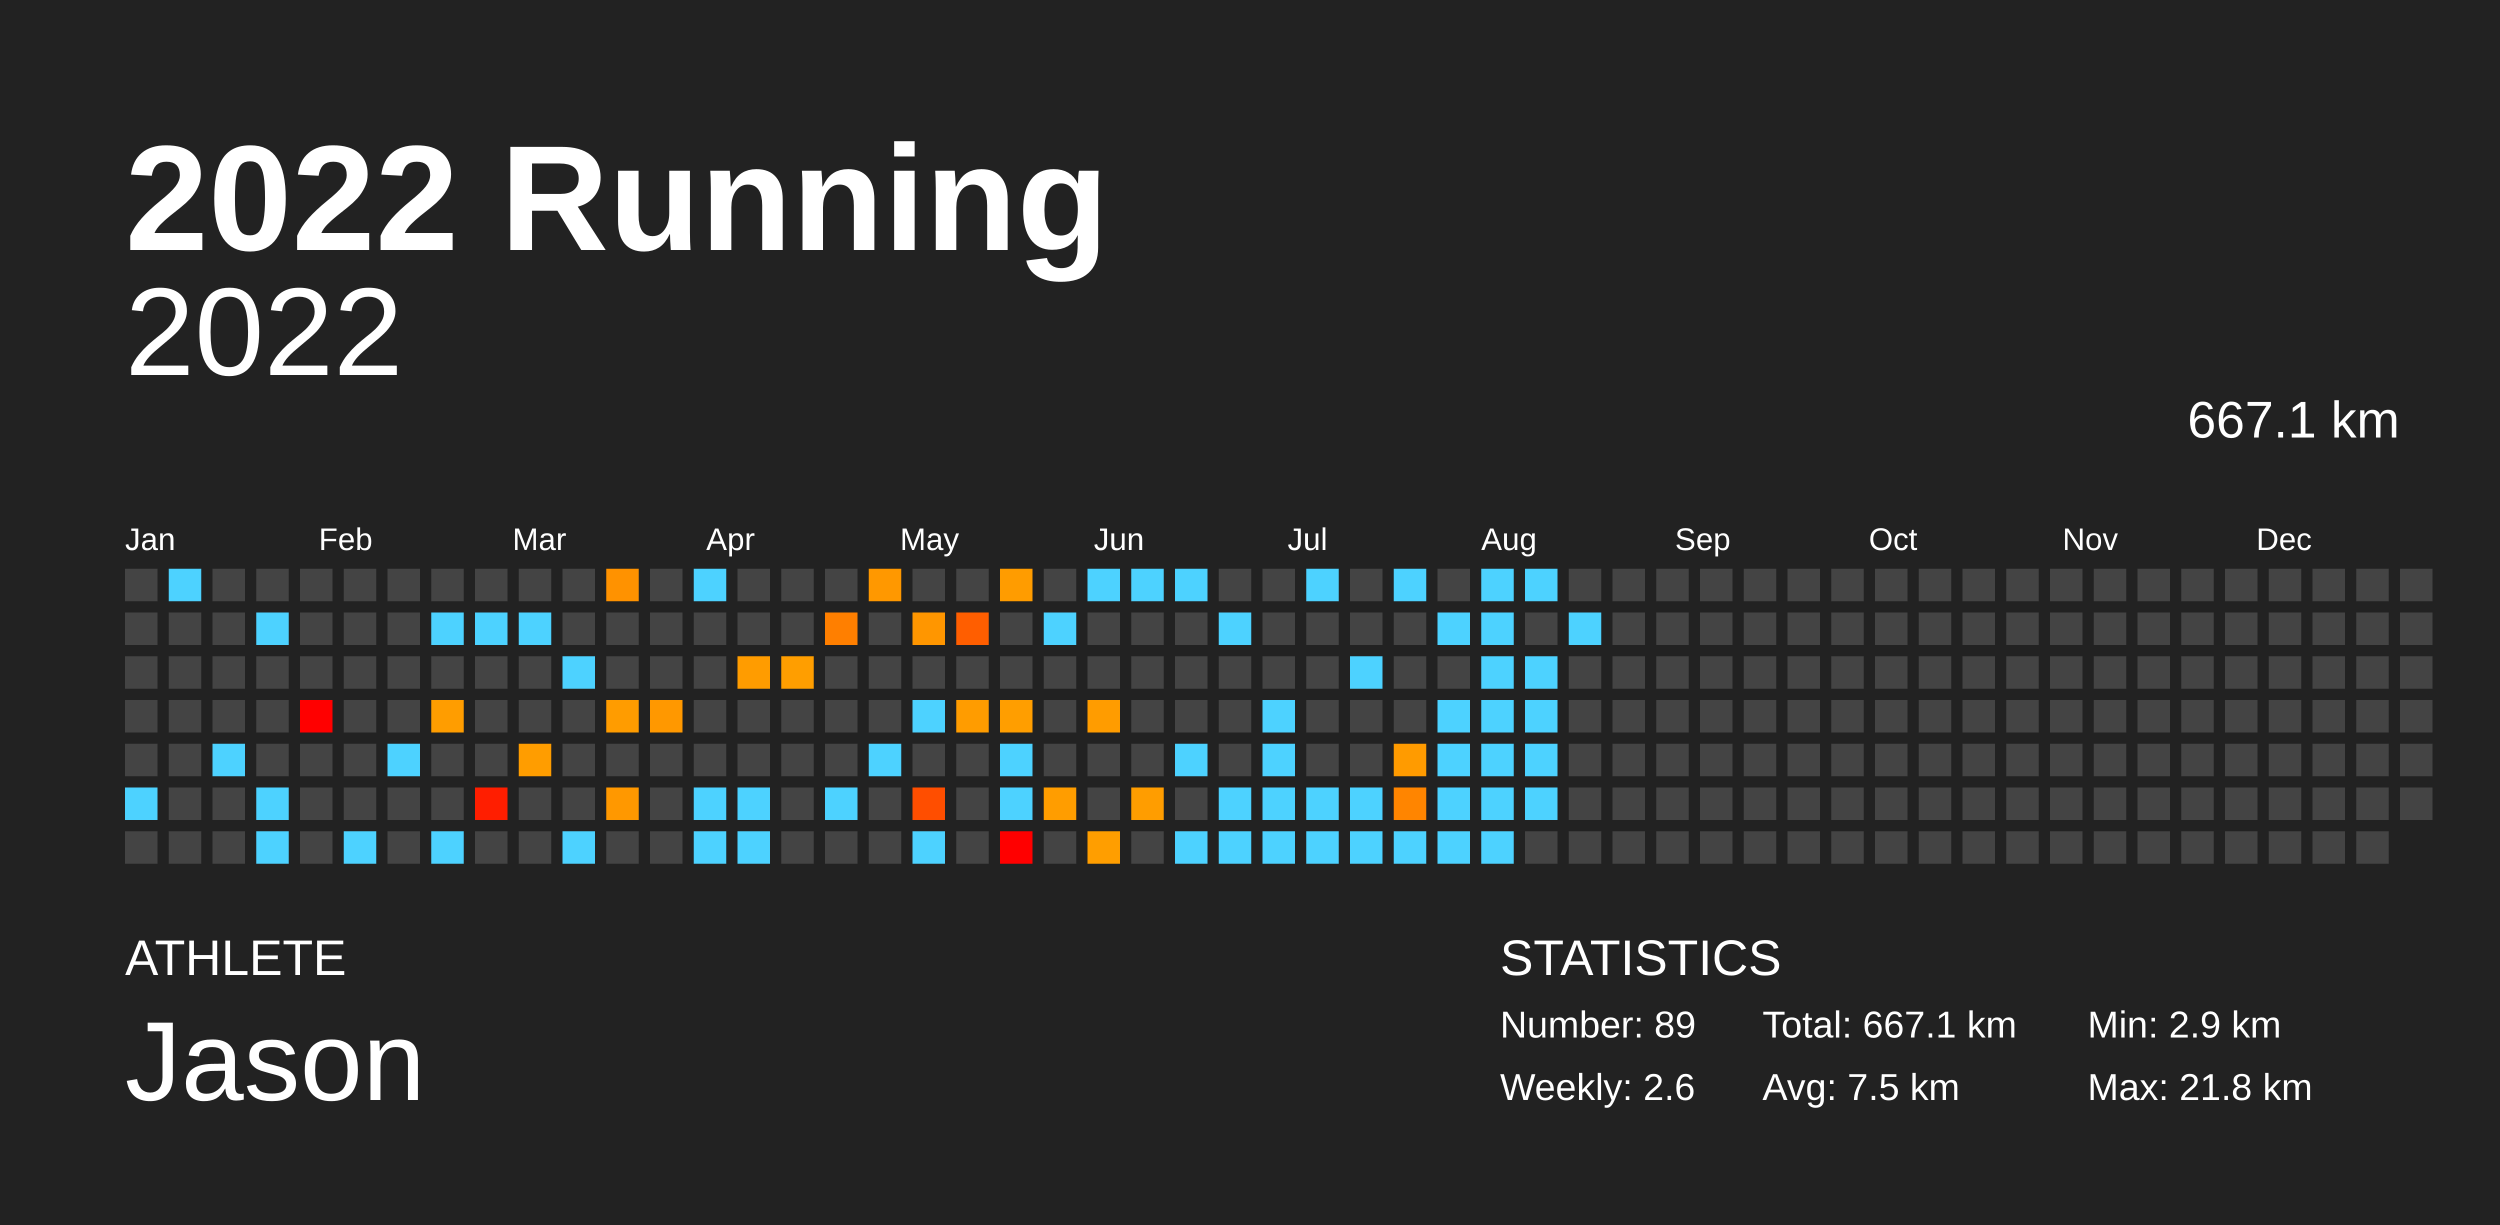
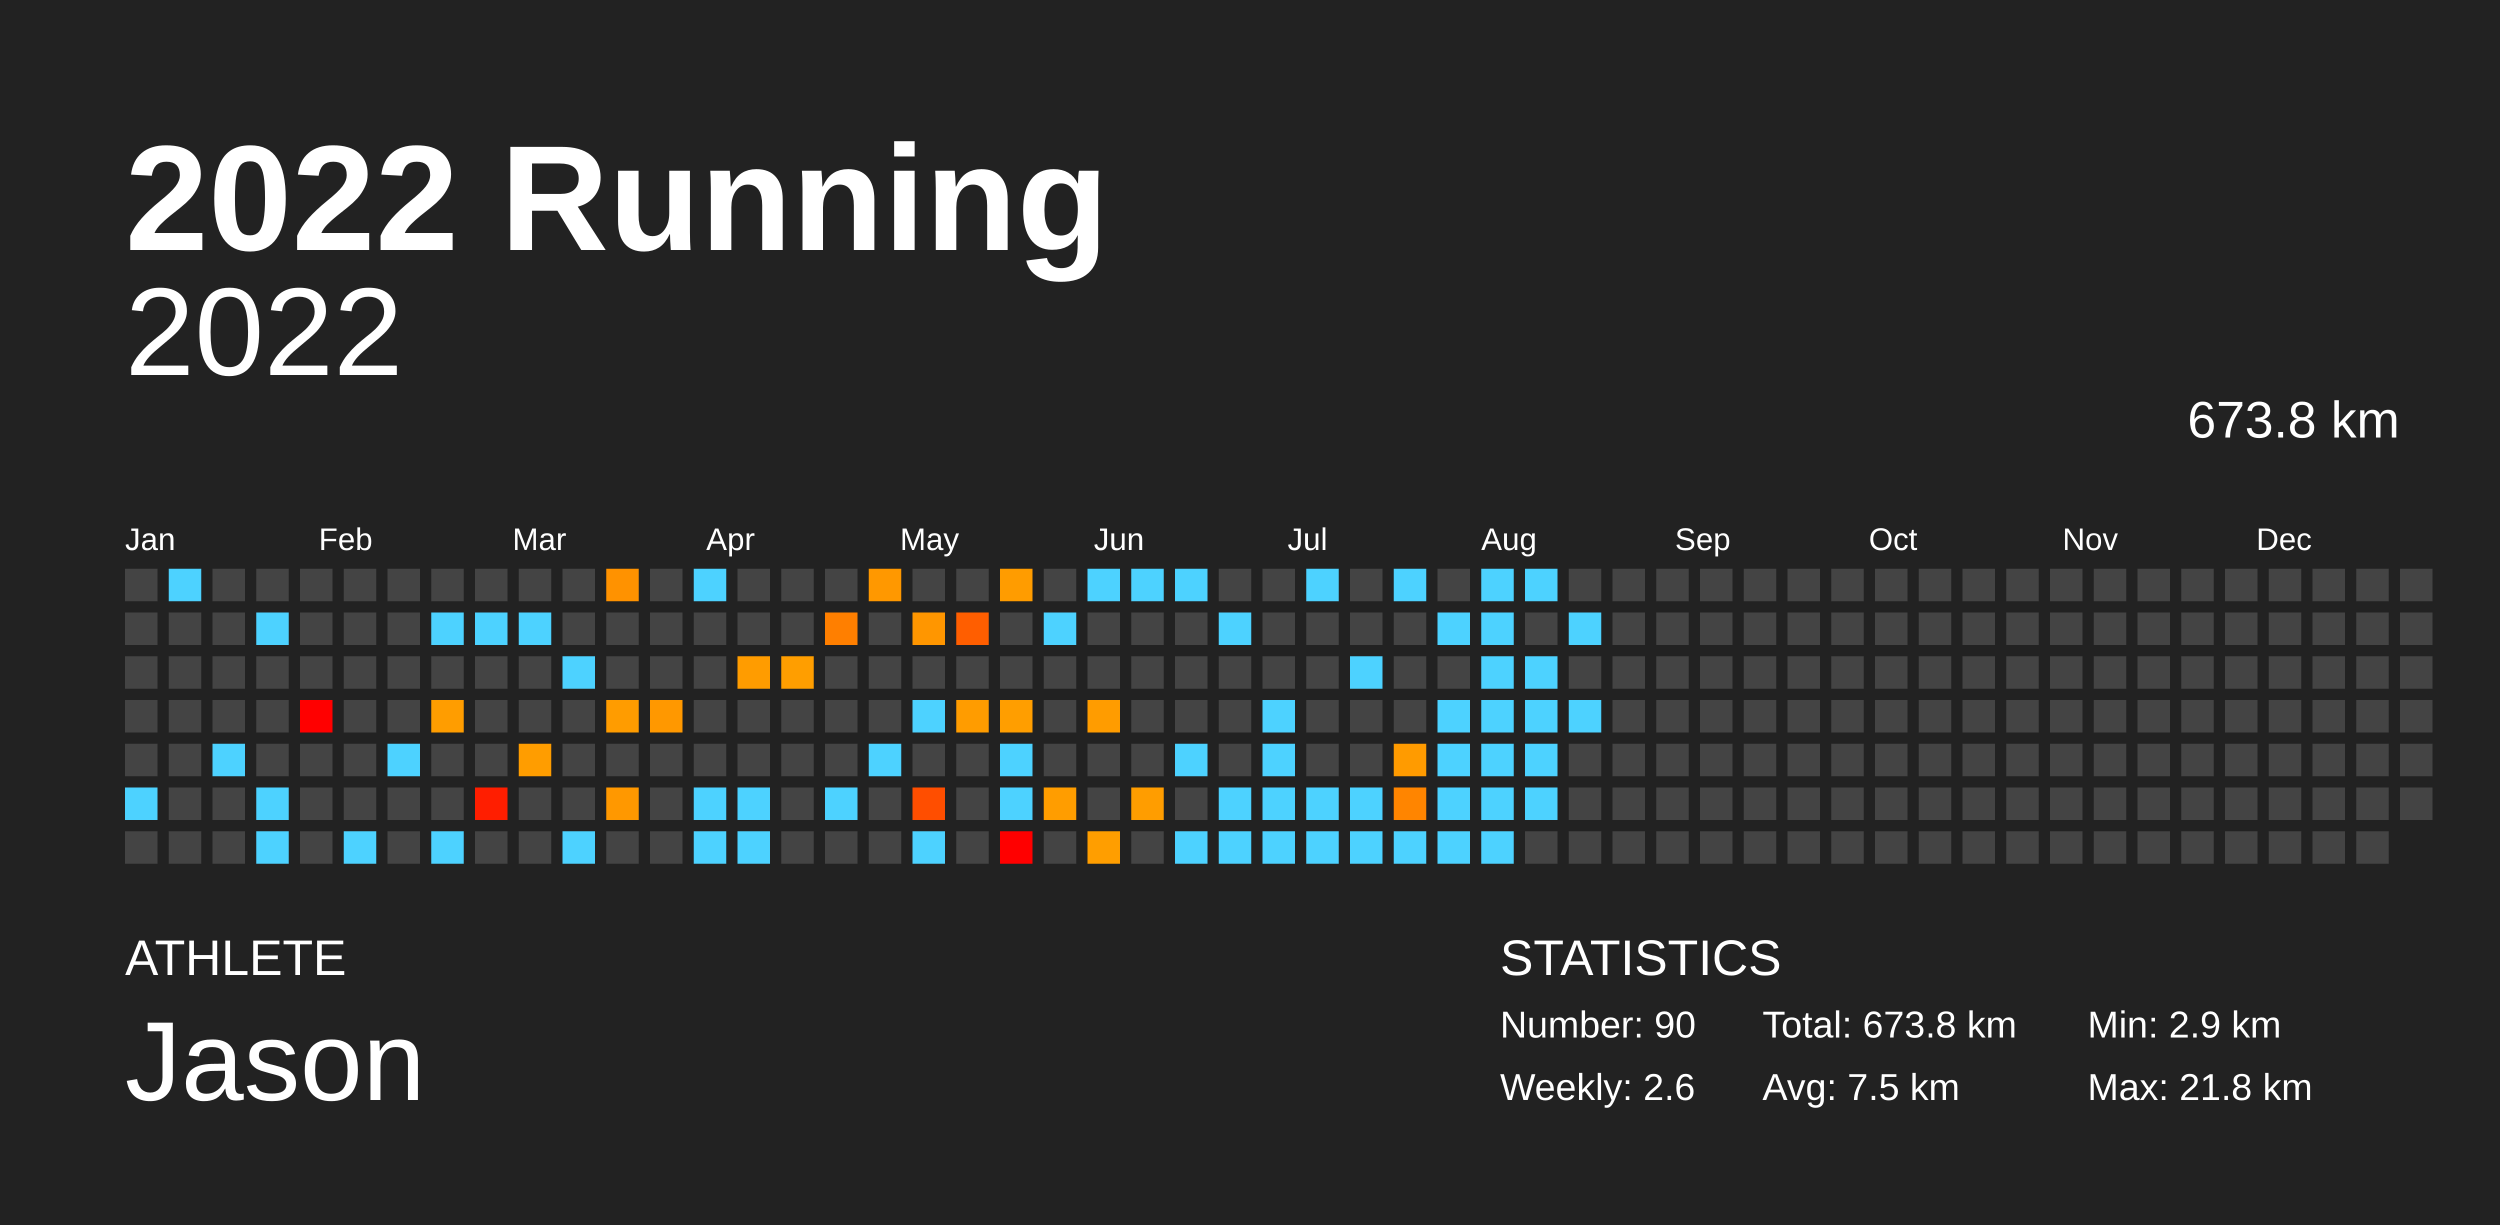
<svg xmlns="http://www.w3.org/2000/svg" baseProfile="full" height="98mm" version="1.1" viewBox="0,0,200,98" width="200mm">
  <defs />
  <rect fill="#222222" height="98" width="200" x="0" y="0" />
  <text fill="#FFFFFF" style="font-size:12px; font-family:Arial; font-weight:bold;" x="10" y="20">2022 Running</text>
  <text fill="#FFFFFF" style="font-size:4px; font-family:Arial" x="10" y="78">ATHLETE</text>
  <text fill="#FFFFFF" style="font-size:9px; font-family:Arial" x="10" y="88">Jason</text>
  <text fill="#FFFFFF" style="font-size:4px; font-family:Arial" x="120" y="78">STATISTICS</text>
-   <text fill="#FFFFFF" style="font-size:3px; font-family:Arial" x="120" y="83">Number: 89</text>
+   <text fill="#FFFFFF" style="font-size:3px; font-family:Arial" x="120" y="83">Number: 90</text>
  <text fill="#FFFFFF" style="font-size:3px; font-family:Arial" x="120" y="88">Weekly: 2.6</text>
-   <text fill="#FFFFFF" style="font-size:3px; font-family:Arial" x="141" y="83">Total: 667.1 km</text>
+   <text fill="#FFFFFF" style="font-size:3px; font-family:Arial" x="141" y="83">Total: 673.8 km</text>
  <text fill="#FFFFFF" style="font-size:3px; font-family:Arial" x="141" y="88">Avg: 7.5 km</text>
  <text fill="#FFFFFF" style="font-size:3px; font-family:Arial" x="167" y="83">Min: 2.9 km</text>
  <text fill="#FFFFFF" style="font-size:3px; font-family:Arial" x="167" y="88">Max: 21.8 km</text>
  <text alignment-baseline="hanging" fill="#FFFFFF" style="font-size:10.0px; font-family:Arial;" x="10" y="30">2022</text>
-   <text alignment-baseline="hanging" fill="#FFFFFF" style="font-size:4.125px; font-family:Arial;" x="175" y="35">667.1 km</text>
+   <text alignment-baseline="hanging" fill="#FFFFFF" style="font-size:4.125px; font-family:Arial;" x="175" y="35">673.8 km</text>
  <text fill="#FFFFFF" style="font-size:2.5px; font-family:Arial" x="10.0" y="44">Jan</text>
  <text fill="#FFFFFF" style="font-size:2.5px; font-family:Arial" x="25.5" y="44">Feb</text>
  <text fill="#FFFFFF" style="font-size:2.5px; font-family:Arial" x="41.0" y="44">Mar</text>
  <text fill="#FFFFFF" style="font-size:2.5px; font-family:Arial" x="56.5" y="44">Apr</text>
  <text fill="#FFFFFF" style="font-size:2.5px; font-family:Arial" x="72.0" y="44">May</text>
  <text fill="#FFFFFF" style="font-size:2.5px; font-family:Arial" x="87.5" y="44">Jun</text>
  <text fill="#FFFFFF" style="font-size:2.5px; font-family:Arial" x="103.0" y="44">Jul</text>
  <text fill="#FFFFFF" style="font-size:2.5px; font-family:Arial" x="118.5" y="44">Aug</text>
  <text fill="#FFFFFF" style="font-size:2.5px; font-family:Arial" x="134.0" y="44">Sep</text>
  <text fill="#FFFFFF" style="font-size:2.5px; font-family:Arial" x="149.5" y="44">Oct</text>
  <text fill="#FFFFFF" style="font-size:2.5px; font-family:Arial" x="165.0" y="44">Nov</text>
  <text fill="#FFFFFF" style="font-size:2.5px; font-family:Arial" x="180.5" y="44">Dec</text>
  <rect fill="#444444" height="2.6" width="2.6" x="10.0" y="45.5" />
  <rect fill="#444444" height="2.6" width="2.6" x="10.0" y="49.0" />
  <rect fill="#444444" height="2.6" width="2.6" x="10.0" y="52.5" />
  <rect fill="#444444" height="2.6" width="2.6" x="10.0" y="56.0" />
  <rect fill="#444444" height="2.6" width="2.6" x="10.0" y="59.5" />
  <rect fill="#4dd2ff" height="2.6" width="2.6" x="10.0" y="63.0" />
  <rect fill="#444444" height="2.6" width="2.6" x="10.0" y="66.5" />
  <rect fill="#4dd2ff" height="2.6" width="2.6" x="13.5" y="45.5" />
  <rect fill="#444444" height="2.6" width="2.6" x="13.5" y="49.0" />
  <rect fill="#444444" height="2.6" width="2.6" x="13.5" y="52.5" />
  <rect fill="#444444" height="2.6" width="2.6" x="13.5" y="56.0" />
  <rect fill="#444444" height="2.6" width="2.6" x="13.5" y="59.5" />
  <rect fill="#444444" height="2.6" width="2.6" x="13.5" y="63.0" />
  <rect fill="#444444" height="2.6" width="2.6" x="13.5" y="66.5" />
  <rect fill="#444444" height="2.6" width="2.6" x="17.0" y="45.5" />
  <rect fill="#444444" height="2.6" width="2.6" x="17.0" y="49.0" />
  <rect fill="#444444" height="2.6" width="2.6" x="17.0" y="52.5" />
  <rect fill="#444444" height="2.6" width="2.6" x="17.0" y="56.0" />
  <rect fill="#4dd2ff" height="2.6" width="2.6" x="17.0" y="59.5" />
  <rect fill="#444444" height="2.6" width="2.6" x="17.0" y="63.0" />
  <rect fill="#444444" height="2.6" width="2.6" x="17.0" y="66.5" />
  <rect fill="#444444" height="2.6" width="2.6" x="20.5" y="45.5" />
  <rect fill="#4dd2ff" height="2.6" width="2.6" x="20.5" y="49.0" />
  <rect fill="#444444" height="2.6" width="2.6" x="20.5" y="52.5" />
  <rect fill="#444444" height="2.6" width="2.6" x="20.5" y="56.0" />
  <rect fill="#444444" height="2.6" width="2.6" x="20.5" y="59.5" />
  <rect fill="#4dd2ff" height="2.6" width="2.6" x="20.5" y="63.0" />
  <rect fill="#4dd2ff" height="2.6" width="2.6" x="20.5" y="66.5" />
  <rect fill="#444444" height="2.6" width="2.6" x="24.0" y="45.5" />
  <rect fill="#444444" height="2.6" width="2.6" x="24.0" y="49.0" />
  <rect fill="#444444" height="2.6" width="2.6" x="24.0" y="52.5" />
  <rect fill="red" height="2.6" width="2.6" x="24.0" y="56.0" />
  <rect fill="#444444" height="2.6" width="2.6" x="24.0" y="59.5" />
  <rect fill="#444444" height="2.6" width="2.6" x="24.0" y="63.0" />
  <rect fill="#444444" height="2.6" width="2.6" x="24.0" y="66.5" />
  <rect fill="#444444" height="2.6" width="2.6" x="27.5" y="45.5" />
  <rect fill="#444444" height="2.6" width="2.6" x="27.5" y="49.0" />
  <rect fill="#444444" height="2.6" width="2.6" x="27.5" y="52.5" />
  <rect fill="#444444" height="2.6" width="2.6" x="27.5" y="56.0" />
  <rect fill="#444444" height="2.6" width="2.6" x="27.5" y="59.5" />
  <rect fill="#444444" height="2.6" width="2.6" x="27.5" y="63.0" />
  <rect fill="#4dd2ff" height="2.6" width="2.6" x="27.5" y="66.5" />
  <rect fill="#444444" height="2.6" width="2.6" x="31.0" y="45.5" />
  <rect fill="#444444" height="2.6" width="2.6" x="31.0" y="49.0" />
  <rect fill="#444444" height="2.6" width="2.6" x="31.0" y="52.5" />
  <rect fill="#444444" height="2.6" width="2.6" x="31.0" y="56.0" />
  <rect fill="#4dd2ff" height="2.6" width="2.6" x="31.0" y="59.5" />
  <rect fill="#444444" height="2.6" width="2.6" x="31.0" y="63.0" />
  <rect fill="#444444" height="2.6" width="2.6" x="31.0" y="66.5" />
  <rect fill="#444444" height="2.6" width="2.6" x="34.5" y="45.5" />
  <rect fill="#4dd2ff" height="2.6" width="2.6" x="34.5" y="49.0" />
  <rect fill="#444444" height="2.6" width="2.6" x="34.5" y="52.5" />
  <rect fill="#ff9d00" height="2.6" width="2.6" x="34.5" y="56.0" />
  <rect fill="#444444" height="2.6" width="2.6" x="34.5" y="59.5" />
  <rect fill="#444444" height="2.6" width="2.6" x="34.5" y="63.0" />
  <rect fill="#4dd2ff" height="2.6" width="2.6" x="34.5" y="66.5" />
  <rect fill="#444444" height="2.6" width="2.6" x="38.0" y="45.5" />
  <rect fill="#4dd2ff" height="2.6" width="2.6" x="38.0" y="49.0" />
  <rect fill="#444444" height="2.6" width="2.6" x="38.0" y="52.5" />
  <rect fill="#444444" height="2.6" width="2.6" x="38.0" y="56.0" />
  <rect fill="#444444" height="2.6" width="2.6" x="38.0" y="59.5" />
  <rect fill="#ff1e00" height="2.6" width="2.6" x="38.0" y="63.0" />
  <rect fill="#444444" height="2.6" width="2.6" x="38.0" y="66.5" />
  <rect fill="#444444" height="2.6" width="2.6" x="41.5" y="45.5" />
  <rect fill="#4dd2ff" height="2.6" width="2.6" x="41.5" y="49.0" />
  <rect fill="#444444" height="2.6" width="2.6" x="41.5" y="52.5" />
  <rect fill="#444444" height="2.6" width="2.6" x="41.5" y="56.0" />
  <rect fill="#ff9d00" height="2.6" width="2.6" x="41.5" y="59.5" />
  <rect fill="#444444" height="2.6" width="2.6" x="41.5" y="63.0" />
  <rect fill="#444444" height="2.6" width="2.6" x="41.5" y="66.5" />
  <rect fill="#444444" height="2.6" width="2.6" x="45.0" y="45.5" />
  <rect fill="#444444" height="2.6" width="2.6" x="45.0" y="49.0" />
  <rect fill="#4dd2ff" height="2.6" width="2.6" x="45.0" y="52.5" />
  <rect fill="#444444" height="2.6" width="2.6" x="45.0" y="56.0" />
  <rect fill="#444444" height="2.6" width="2.6" x="45.0" y="59.5" />
  <rect fill="#444444" height="2.6" width="2.6" x="45.0" y="63.0" />
  <rect fill="#4dd2ff" height="2.6" width="2.6" x="45.0" y="66.5" />
  <rect fill="#ff9200" height="2.6" width="2.6" x="48.5" y="45.5" />
  <rect fill="#444444" height="2.6" width="2.6" x="48.5" y="49.0" />
  <rect fill="#444444" height="2.6" width="2.6" x="48.5" y="52.5" />
  <rect fill="#ff9c00" height="2.6" width="2.6" x="48.5" y="56.0" />
  <rect fill="#444444" height="2.6" width="2.6" x="48.5" y="59.5" />
  <rect fill="#ff9800" height="2.6" width="2.6" x="48.5" y="63.0" />
  <rect fill="#444444" height="2.6" width="2.6" x="48.5" y="66.5" />
  <rect fill="#444444" height="2.6" width="2.6" x="52.0" y="45.5" />
  <rect fill="#444444" height="2.6" width="2.6" x="52.0" y="49.0" />
  <rect fill="#444444" height="2.6" width="2.6" x="52.0" y="52.5" />
  <rect fill="#ff9800" height="2.6" width="2.6" x="52.0" y="56.0" />
  <rect fill="#444444" height="2.6" width="2.6" x="52.0" y="59.5" />
  <rect fill="#444444" height="2.6" width="2.6" x="52.0" y="63.0" />
  <rect fill="#444444" height="2.6" width="2.6" x="52.0" y="66.5" />
  <rect fill="#4dd2ff" height="2.6" width="2.6" x="55.5" y="45.5" />
  <rect fill="#444444" height="2.6" width="2.6" x="55.5" y="49.0" />
  <rect fill="#444444" height="2.6" width="2.6" x="55.5" y="52.5" />
  <rect fill="#444444" height="2.6" width="2.6" x="55.5" y="56.0" />
  <rect fill="#444444" height="2.6" width="2.6" x="55.5" y="59.5" />
  <rect fill="#4dd2ff" height="2.6" width="2.6" x="55.5" y="63.0" />
  <rect fill="#4dd2ff" height="2.6" width="2.6" x="55.5" y="66.5" />
  <rect fill="#444444" height="2.6" width="2.6" x="59.0" y="45.5" />
  <rect fill="#444444" height="2.6" width="2.6" x="59.0" y="49.0" />
  <rect fill="#ff9c00" height="2.6" width="2.6" x="59.0" y="52.5" />
  <rect fill="#444444" height="2.6" width="2.6" x="59.0" y="56.0" />
  <rect fill="#444444" height="2.6" width="2.6" x="59.0" y="59.5" />
  <rect fill="#4dd2ff" height="2.6" width="2.6" x="59.0" y="63.0" />
  <rect fill="#4dd2ff" height="2.6" width="2.6" x="59.0" y="66.5" />
  <rect fill="#444444" height="2.6" width="2.6" x="62.5" y="45.5" />
  <rect fill="#444444" height="2.6" width="2.6" x="62.5" y="49.0" />
  <rect fill="#ff9e00" height="2.6" width="2.6" x="62.5" y="52.5" />
  <rect fill="#444444" height="2.6" width="2.6" x="62.5" y="56.0" />
  <rect fill="#444444" height="2.6" width="2.6" x="62.5" y="59.5" />
  <rect fill="#444444" height="2.6" width="2.6" x="62.5" y="63.0" />
  <rect fill="#444444" height="2.6" width="2.6" x="62.5" y="66.5" />
  <rect fill="#444444" height="2.6" width="2.6" x="66.0" y="45.5" />
  <rect fill="#ff7f00" height="2.6" width="2.6" x="66.0" y="49.0" />
  <rect fill="#444444" height="2.6" width="2.6" x="66.0" y="52.5" />
  <rect fill="#444444" height="2.6" width="2.6" x="66.0" y="56.0" />
  <rect fill="#444444" height="2.6" width="2.6" x="66.0" y="59.5" />
  <rect fill="#4dd2ff" height="2.6" width="2.6" x="66.0" y="63.0" />
  <rect fill="#444444" height="2.6" width="2.6" x="66.0" y="66.5" />
  <rect fill="#ff9800" height="2.6" width="2.6" x="69.5" y="45.5" />
  <rect fill="#444444" height="2.6" width="2.6" x="69.5" y="49.0" />
  <rect fill="#444444" height="2.6" width="2.6" x="69.5" y="52.5" />
  <rect fill="#444444" height="2.6" width="2.6" x="69.5" y="56.0" />
  <rect fill="#4dd2ff" height="2.6" width="2.6" x="69.5" y="59.5" />
  <rect fill="#444444" height="2.6" width="2.6" x="69.5" y="63.0" />
  <rect fill="#444444" height="2.6" width="2.6" x="69.5" y="66.5" />
  <rect fill="#444444" height="2.6" width="2.6" x="73.0" y="45.5" />
  <rect fill="#ff9600" height="2.6" width="2.6" x="73.0" y="49.0" />
  <rect fill="#444444" height="2.6" width="2.6" x="73.0" y="52.5" />
  <rect fill="#4dd2ff" height="2.6" width="2.6" x="73.0" y="56.0" />
  <rect fill="#444444" height="2.6" width="2.6" x="73.0" y="59.5" />
  <rect fill="#ff4e00" height="2.6" width="2.6" x="73.0" y="63.0" />
  <rect fill="#4dd2ff" height="2.6" width="2.6" x="73.0" y="66.5" />
  <rect fill="#444444" height="2.6" width="2.6" x="76.5" y="45.5" />
  <rect fill="#ff5e00" height="2.6" width="2.6" x="76.5" y="49.0" />
  <rect fill="#444444" height="2.6" width="2.6" x="76.5" y="52.5" />
  <rect fill="#ff9c00" height="2.6" width="2.6" x="76.5" y="56.0" />
  <rect fill="#444444" height="2.6" width="2.6" x="76.5" y="59.5" />
  <rect fill="#444444" height="2.6" width="2.6" x="76.5" y="63.0" />
  <rect fill="#444444" height="2.6" width="2.6" x="76.5" y="66.5" />
  <rect fill="#ff9c00" height="2.6" width="2.6" x="80.0" y="45.5" />
  <rect fill="#444444" height="2.6" width="2.6" x="80.0" y="49.0" />
  <rect fill="#444444" height="2.6" width="2.6" x="80.0" y="52.5" />
  <rect fill="#ff9e00" height="2.6" width="2.6" x="80.0" y="56.0" />
  <rect fill="#4dd2ff" height="2.6" width="2.6" x="80.0" y="59.5" />
  <rect fill="#4dd2ff" height="2.6" width="2.6" x="80.0" y="63.0" />
  <rect fill="red" height="2.6" width="2.6" x="80.0" y="66.5" />
  <rect fill="#444444" height="2.6" width="2.6" x="83.5" y="45.5" />
  <rect fill="#4dd2ff" height="2.6" width="2.6" x="83.5" y="49.0" />
  <rect fill="#444444" height="2.6" width="2.6" x="83.5" y="52.5" />
  <rect fill="#444444" height="2.6" width="2.6" x="83.5" y="56.0" />
  <rect fill="#444444" height="2.6" width="2.6" x="83.5" y="59.5" />
  <rect fill="#ff9d00" height="2.6" width="2.6" x="83.5" y="63.0" />
  <rect fill="#444444" height="2.6" width="2.6" x="83.5" y="66.5" />
  <rect fill="#4dd2ff" height="2.6" width="2.6" x="87.0" y="45.5" />
  <rect fill="#444444" height="2.6" width="2.6" x="87.0" y="49.0" />
  <rect fill="#444444" height="2.6" width="2.6" x="87.0" y="52.5" />
  <rect fill="#ff9c00" height="2.6" width="2.6" x="87.0" y="56.0" />
  <rect fill="#444444" height="2.6" width="2.6" x="87.0" y="59.5" />
  <rect fill="#444444" height="2.6" width="2.6" x="87.0" y="63.0" />
  <rect fill="#ff9e00" height="2.6" width="2.6" x="87.0" y="66.5" />
  <rect fill="#4dd2ff" height="2.6" width="2.6" x="90.5" y="45.5" />
  <rect fill="#444444" height="2.6" width="2.6" x="90.5" y="49.0" />
  <rect fill="#444444" height="2.6" width="2.6" x="90.5" y="52.5" />
  <rect fill="#444444" height="2.6" width="2.6" x="90.5" y="56.0" />
  <rect fill="#444444" height="2.6" width="2.6" x="90.5" y="59.5" />
  <rect fill="#ff9d00" height="2.6" width="2.6" x="90.5" y="63.0" />
  <rect fill="#444444" height="2.6" width="2.6" x="90.5" y="66.5" />
  <rect fill="#4dd2ff" height="2.6" width="2.6" x="94.0" y="45.5" />
  <rect fill="#444444" height="2.6" width="2.6" x="94.0" y="49.0" />
  <rect fill="#444444" height="2.6" width="2.6" x="94.0" y="52.5" />
  <rect fill="#444444" height="2.6" width="2.6" x="94.0" y="56.0" />
  <rect fill="#4dd2ff" height="2.6" width="2.6" x="94.0" y="59.5" />
  <rect fill="#444444" height="2.6" width="2.6" x="94.0" y="63.0" />
  <rect fill="#4dd2ff" height="2.6" width="2.6" x="94.0" y="66.5" />
  <rect fill="#444444" height="2.6" width="2.6" x="97.5" y="45.5" />
  <rect fill="#4dd2ff" height="2.6" width="2.6" x="97.5" y="49.0" />
  <rect fill="#444444" height="2.6" width="2.6" x="97.5" y="52.5" />
  <rect fill="#444444" height="2.6" width="2.6" x="97.5" y="56.0" />
  <rect fill="#444444" height="2.6" width="2.6" x="97.5" y="59.5" />
  <rect fill="#4dd2ff" height="2.6" width="2.6" x="97.5" y="63.0" />
  <rect fill="#4dd2ff" height="2.6" width="2.6" x="97.5" y="66.5" />
  <rect fill="#444444" height="2.6" width="2.6" x="101.0" y="45.5" />
  <rect fill="#444444" height="2.6" width="2.6" x="101.0" y="49.0" />
  <rect fill="#444444" height="2.6" width="2.6" x="101.0" y="52.5" />
  <rect fill="#4dd2ff" height="2.6" width="2.6" x="101.0" y="56.0" />
  <rect fill="#4dd2ff" height="2.6" width="2.6" x="101.0" y="59.5" />
  <rect fill="#4dd2ff" height="2.6" width="2.6" x="101.0" y="63.0" />
  <rect fill="#4dd2ff" height="2.6" width="2.6" x="101.0" y="66.5" />
  <rect fill="#4dd2ff" height="2.6" width="2.6" x="104.5" y="45.5" />
  <rect fill="#444444" height="2.6" width="2.6" x="104.5" y="49.0" />
  <rect fill="#444444" height="2.6" width="2.6" x="104.5" y="52.5" />
  <rect fill="#444444" height="2.6" width="2.6" x="104.5" y="56.0" />
  <rect fill="#444444" height="2.6" width="2.6" x="104.5" y="59.5" />
  <rect fill="#4dd2ff" height="2.6" width="2.6" x="104.5" y="63.0" />
  <rect fill="#4dd2ff" height="2.6" width="2.6" x="104.5" y="66.5" />
  <rect fill="#444444" height="2.6" width="2.6" x="108.0" y="45.5" />
  <rect fill="#444444" height="2.6" width="2.6" x="108.0" y="49.0" />
  <rect fill="#4dd2ff" height="2.6" width="2.6" x="108.0" y="52.5" />
  <rect fill="#444444" height="2.6" width="2.6" x="108.0" y="56.0" />
  <rect fill="#444444" height="2.6" width="2.6" x="108.0" y="59.5" />
  <rect fill="#4dd2ff" height="2.6" width="2.6" x="108.0" y="63.0" />
  <rect fill="#4dd2ff" height="2.6" width="2.6" x="108.0" y="66.5" />
  <rect fill="#4dd2ff" height="2.6" width="2.6" x="111.5" y="45.5" />
  <rect fill="#444444" height="2.6" width="2.6" x="111.5" y="49.0" />
  <rect fill="#444444" height="2.6" width="2.6" x="111.5" y="52.5" />
  <rect fill="#444444" height="2.6" width="2.6" x="111.5" y="56.0" />
  <rect fill="#ff9b00" height="2.6" width="2.6" x="111.5" y="59.5" />
  <rect fill="#ff8500" height="2.6" width="2.6" x="111.5" y="63.0" />
  <rect fill="#4dd2ff" height="2.6" width="2.6" x="111.5" y="66.5" />
  <rect fill="#444444" height="2.6" width="2.6" x="115.0" y="45.5" />
  <rect fill="#4dd2ff" height="2.6" width="2.6" x="115.0" y="49.0" />
  <rect fill="#444444" height="2.6" width="2.6" x="115.0" y="52.5" />
  <rect fill="#4dd2ff" height="2.6" width="2.6" x="115.0" y="56.0" />
  <rect fill="#4dd2ff" height="2.6" width="2.6" x="115.0" y="59.5" />
  <rect fill="#4dd2ff" height="2.6" width="2.6" x="115.0" y="63.0" />
  <rect fill="#4dd2ff" height="2.6" width="2.6" x="115.0" y="66.5" />
  <rect fill="#4dd2ff" height="2.6" width="2.6" x="118.5" y="45.5" />
  <rect fill="#4dd2ff" height="2.6" width="2.6" x="118.5" y="49.0" />
  <rect fill="#4dd2ff" height="2.6" width="2.6" x="118.5" y="52.5" />
  <rect fill="#4dd2ff" height="2.6" width="2.6" x="118.5" y="56.0" />
  <rect fill="#4dd2ff" height="2.6" width="2.6" x="118.5" y="59.5" />
  <rect fill="#4dd2ff" height="2.6" width="2.6" x="118.5" y="63.0" />
  <rect fill="#4dd2ff" height="2.6" width="2.6" x="118.5" y="66.5" />
  <rect fill="#4dd2ff" height="2.6" width="2.6" x="122.0" y="45.5" />
  <rect fill="#444444" height="2.6" width="2.6" x="122.0" y="49.0" />
  <rect fill="#4dd2ff" height="2.6" width="2.6" x="122.0" y="52.5" />
  <rect fill="#4dd2ff" height="2.6" width="2.6" x="122.0" y="56.0" />
  <rect fill="#4dd2ff" height="2.6" width="2.6" x="122.0" y="59.5" />
  <rect fill="#4dd2ff" height="2.6" width="2.6" x="122.0" y="63.0" />
  <rect fill="#444444" height="2.6" width="2.6" x="122.0" y="66.5" />
  <rect fill="#444444" height="2.6" width="2.6" x="125.5" y="45.5" />
  <rect fill="#4dd2ff" height="2.6" width="2.6" x="125.5" y="49.0" />
  <rect fill="#444444" height="2.6" width="2.6" x="125.5" y="52.5" />
-   <rect fill="#444444" height="2.6" width="2.6" x="125.5" y="56.0" />
+   <rect fill="#4dd2ff" height="2.6" width="2.6" x="125.5" y="56.0" />
  <rect fill="#444444" height="2.6" width="2.6" x="125.5" y="59.5" />
  <rect fill="#444444" height="2.6" width="2.6" x="125.5" y="63.0" />
  <rect fill="#444444" height="2.6" width="2.6" x="125.5" y="66.5" />
  <rect fill="#444444" height="2.6" width="2.6" x="129.0" y="45.5" />
  <rect fill="#444444" height="2.6" width="2.6" x="129.0" y="49.0" />
  <rect fill="#444444" height="2.6" width="2.6" x="129.0" y="52.5" />
  <rect fill="#444444" height="2.6" width="2.6" x="129.0" y="56.0" />
  <rect fill="#444444" height="2.6" width="2.6" x="129.0" y="59.5" />
  <rect fill="#444444" height="2.6" width="2.6" x="129.0" y="63.0" />
  <rect fill="#444444" height="2.6" width="2.6" x="129.0" y="66.5" />
  <rect fill="#444444" height="2.6" width="2.6" x="132.5" y="45.5" />
  <rect fill="#444444" height="2.6" width="2.6" x="132.5" y="49.0" />
  <rect fill="#444444" height="2.6" width="2.6" x="132.5" y="52.5" />
  <rect fill="#444444" height="2.6" width="2.6" x="132.5" y="56.0" />
  <rect fill="#444444" height="2.6" width="2.6" x="132.5" y="59.5" />
  <rect fill="#444444" height="2.6" width="2.6" x="132.5" y="63.0" />
  <rect fill="#444444" height="2.6" width="2.6" x="132.5" y="66.5" />
  <rect fill="#444444" height="2.6" width="2.6" x="136.0" y="45.5" />
  <rect fill="#444444" height="2.6" width="2.6" x="136.0" y="49.0" />
  <rect fill="#444444" height="2.6" width="2.6" x="136.0" y="52.5" />
  <rect fill="#444444" height="2.6" width="2.6" x="136.0" y="56.0" />
  <rect fill="#444444" height="2.6" width="2.6" x="136.0" y="59.5" />
  <rect fill="#444444" height="2.6" width="2.6" x="136.0" y="63.0" />
  <rect fill="#444444" height="2.6" width="2.6" x="136.0" y="66.5" />
  <rect fill="#444444" height="2.6" width="2.6" x="139.5" y="45.5" />
  <rect fill="#444444" height="2.6" width="2.6" x="139.5" y="49.0" />
  <rect fill="#444444" height="2.6" width="2.6" x="139.5" y="52.5" />
  <rect fill="#444444" height="2.6" width="2.6" x="139.5" y="56.0" />
  <rect fill="#444444" height="2.6" width="2.6" x="139.5" y="59.5" />
  <rect fill="#444444" height="2.6" width="2.6" x="139.5" y="63.0" />
  <rect fill="#444444" height="2.6" width="2.6" x="139.5" y="66.5" />
  <rect fill="#444444" height="2.6" width="2.6" x="143.0" y="45.5" />
  <rect fill="#444444" height="2.6" width="2.6" x="143.0" y="49.0" />
  <rect fill="#444444" height="2.6" width="2.6" x="143.0" y="52.5" />
  <rect fill="#444444" height="2.6" width="2.6" x="143.0" y="56.0" />
  <rect fill="#444444" height="2.6" width="2.6" x="143.0" y="59.5" />
  <rect fill="#444444" height="2.6" width="2.6" x="143.0" y="63.0" />
  <rect fill="#444444" height="2.6" width="2.6" x="143.0" y="66.5" />
  <rect fill="#444444" height="2.6" width="2.6" x="146.5" y="45.5" />
  <rect fill="#444444" height="2.6" width="2.6" x="146.5" y="49.0" />
  <rect fill="#444444" height="2.6" width="2.6" x="146.5" y="52.5" />
  <rect fill="#444444" height="2.6" width="2.6" x="146.5" y="56.0" />
  <rect fill="#444444" height="2.6" width="2.6" x="146.5" y="59.5" />
  <rect fill="#444444" height="2.6" width="2.6" x="146.5" y="63.0" />
  <rect fill="#444444" height="2.6" width="2.6" x="146.5" y="66.5" />
  <rect fill="#444444" height="2.6" width="2.6" x="150.0" y="45.5" />
  <rect fill="#444444" height="2.6" width="2.6" x="150.0" y="49.0" />
  <rect fill="#444444" height="2.6" width="2.6" x="150.0" y="52.5" />
  <rect fill="#444444" height="2.6" width="2.6" x="150.0" y="56.0" />
  <rect fill="#444444" height="2.6" width="2.6" x="150.0" y="59.5" />
  <rect fill="#444444" height="2.6" width="2.6" x="150.0" y="63.0" />
  <rect fill="#444444" height="2.6" width="2.6" x="150.0" y="66.5" />
  <rect fill="#444444" height="2.6" width="2.6" x="153.5" y="45.5" />
  <rect fill="#444444" height="2.6" width="2.6" x="153.5" y="49.0" />
  <rect fill="#444444" height="2.6" width="2.6" x="153.5" y="52.5" />
  <rect fill="#444444" height="2.6" width="2.6" x="153.5" y="56.0" />
  <rect fill="#444444" height="2.6" width="2.6" x="153.5" y="59.5" />
  <rect fill="#444444" height="2.6" width="2.6" x="153.5" y="63.0" />
  <rect fill="#444444" height="2.6" width="2.6" x="153.5" y="66.5" />
  <rect fill="#444444" height="2.6" width="2.6" x="157.0" y="45.5" />
  <rect fill="#444444" height="2.6" width="2.6" x="157.0" y="49.0" />
  <rect fill="#444444" height="2.6" width="2.6" x="157.0" y="52.5" />
  <rect fill="#444444" height="2.6" width="2.6" x="157.0" y="56.0" />
  <rect fill="#444444" height="2.6" width="2.6" x="157.0" y="59.5" />
  <rect fill="#444444" height="2.6" width="2.6" x="157.0" y="63.0" />
  <rect fill="#444444" height="2.6" width="2.6" x="157.0" y="66.5" />
  <rect fill="#444444" height="2.6" width="2.6" x="160.5" y="45.5" />
  <rect fill="#444444" height="2.6" width="2.6" x="160.5" y="49.0" />
  <rect fill="#444444" height="2.6" width="2.6" x="160.5" y="52.5" />
  <rect fill="#444444" height="2.6" width="2.6" x="160.5" y="56.0" />
  <rect fill="#444444" height="2.6" width="2.6" x="160.5" y="59.5" />
  <rect fill="#444444" height="2.6" width="2.6" x="160.5" y="63.0" />
  <rect fill="#444444" height="2.6" width="2.6" x="160.5" y="66.5" />
  <rect fill="#444444" height="2.6" width="2.6" x="164.0" y="45.5" />
  <rect fill="#444444" height="2.6" width="2.6" x="164.0" y="49.0" />
  <rect fill="#444444" height="2.6" width="2.6" x="164.0" y="52.5" />
  <rect fill="#444444" height="2.6" width="2.6" x="164.0" y="56.0" />
  <rect fill="#444444" height="2.6" width="2.6" x="164.0" y="59.5" />
  <rect fill="#444444" height="2.6" width="2.6" x="164.0" y="63.0" />
  <rect fill="#444444" height="2.6" width="2.6" x="164.0" y="66.5" />
  <rect fill="#444444" height="2.6" width="2.6" x="167.5" y="45.5" />
  <rect fill="#444444" height="2.6" width="2.6" x="167.5" y="49.0" />
  <rect fill="#444444" height="2.6" width="2.6" x="167.5" y="52.5" />
  <rect fill="#444444" height="2.6" width="2.6" x="167.5" y="56.0" />
  <rect fill="#444444" height="2.6" width="2.6" x="167.5" y="59.5" />
  <rect fill="#444444" height="2.6" width="2.6" x="167.5" y="63.0" />
  <rect fill="#444444" height="2.6" width="2.6" x="167.5" y="66.5" />
  <rect fill="#444444" height="2.6" width="2.6" x="171.0" y="45.5" />
  <rect fill="#444444" height="2.6" width="2.6" x="171.0" y="49.0" />
  <rect fill="#444444" height="2.6" width="2.6" x="171.0" y="52.5" />
  <rect fill="#444444" height="2.6" width="2.6" x="171.0" y="56.0" />
  <rect fill="#444444" height="2.6" width="2.6" x="171.0" y="59.5" />
  <rect fill="#444444" height="2.6" width="2.6" x="171.0" y="63.0" />
  <rect fill="#444444" height="2.6" width="2.6" x="171.0" y="66.5" />
  <rect fill="#444444" height="2.6" width="2.6" x="174.5" y="45.5" />
  <rect fill="#444444" height="2.6" width="2.6" x="174.5" y="49.0" />
  <rect fill="#444444" height="2.6" width="2.6" x="174.5" y="52.5" />
  <rect fill="#444444" height="2.6" width="2.6" x="174.5" y="56.0" />
  <rect fill="#444444" height="2.6" width="2.6" x="174.5" y="59.5" />
  <rect fill="#444444" height="2.6" width="2.6" x="174.5" y="63.0" />
  <rect fill="#444444" height="2.6" width="2.6" x="174.5" y="66.5" />
  <rect fill="#444444" height="2.6" width="2.6" x="178.0" y="45.5" />
  <rect fill="#444444" height="2.6" width="2.6" x="178.0" y="49.0" />
  <rect fill="#444444" height="2.6" width="2.6" x="178.0" y="52.5" />
  <rect fill="#444444" height="2.6" width="2.6" x="178.0" y="56.0" />
  <rect fill="#444444" height="2.6" width="2.6" x="178.0" y="59.5" />
  <rect fill="#444444" height="2.6" width="2.6" x="178.0" y="63.0" />
  <rect fill="#444444" height="2.6" width="2.6" x="178.0" y="66.5" />
  <rect fill="#444444" height="2.6" width="2.6" x="181.5" y="45.5" />
  <rect fill="#444444" height="2.6" width="2.6" x="181.5" y="49.0" />
  <rect fill="#444444" height="2.6" width="2.6" x="181.5" y="52.5" />
  <rect fill="#444444" height="2.6" width="2.6" x="181.5" y="56.0" />
  <rect fill="#444444" height="2.6" width="2.6" x="181.5" y="59.5" />
  <rect fill="#444444" height="2.6" width="2.6" x="181.5" y="63.0" />
  <rect fill="#444444" height="2.6" width="2.6" x="181.5" y="66.5" />
  <rect fill="#444444" height="2.6" width="2.6" x="185.0" y="45.5" />
  <rect fill="#444444" height="2.6" width="2.6" x="185.0" y="49.0" />
  <rect fill="#444444" height="2.6" width="2.6" x="185.0" y="52.5" />
  <rect fill="#444444" height="2.6" width="2.6" x="185.0" y="56.0" />
  <rect fill="#444444" height="2.6" width="2.6" x="185.0" y="59.5" />
  <rect fill="#444444" height="2.6" width="2.6" x="185.0" y="63.0" />
  <rect fill="#444444" height="2.6" width="2.6" x="185.0" y="66.5" />
  <rect fill="#444444" height="2.6" width="2.6" x="188.5" y="45.5" />
  <rect fill="#444444" height="2.6" width="2.6" x="188.5" y="49.0" />
  <rect fill="#444444" height="2.6" width="2.6" x="188.5" y="52.5" />
  <rect fill="#444444" height="2.6" width="2.6" x="188.5" y="56.0" />
  <rect fill="#444444" height="2.6" width="2.6" x="188.5" y="59.5" />
  <rect fill="#444444" height="2.6" width="2.6" x="188.5" y="63.0" />
  <rect fill="#444444" height="2.6" width="2.6" x="188.5" y="66.5" />
  <rect fill="#444444" height="2.6" width="2.6" x="192.0" y="45.5" />
  <rect fill="#444444" height="2.6" width="2.6" x="192.0" y="49.0" />
  <rect fill="#444444" height="2.6" width="2.6" x="192.0" y="52.5" />
  <rect fill="#444444" height="2.6" width="2.6" x="192.0" y="56.0" />
  <rect fill="#444444" height="2.6" width="2.6" x="192.0" y="59.5" />
  <rect fill="#444444" height="2.6" width="2.6" x="192.0" y="63.0" />
</svg>
